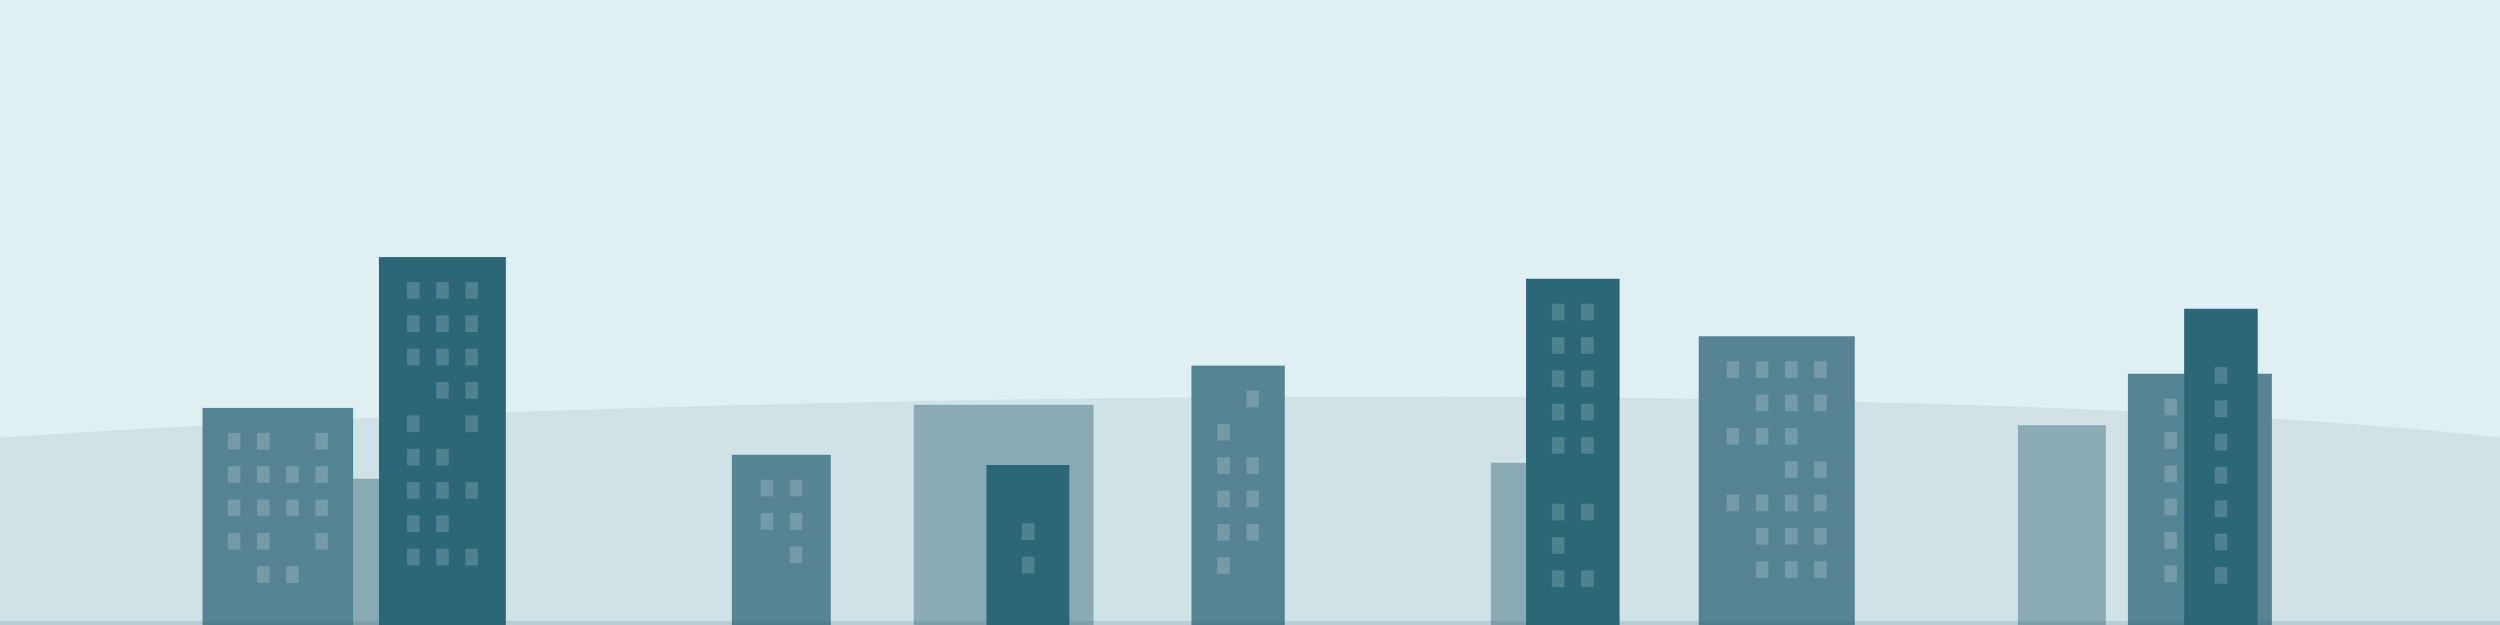
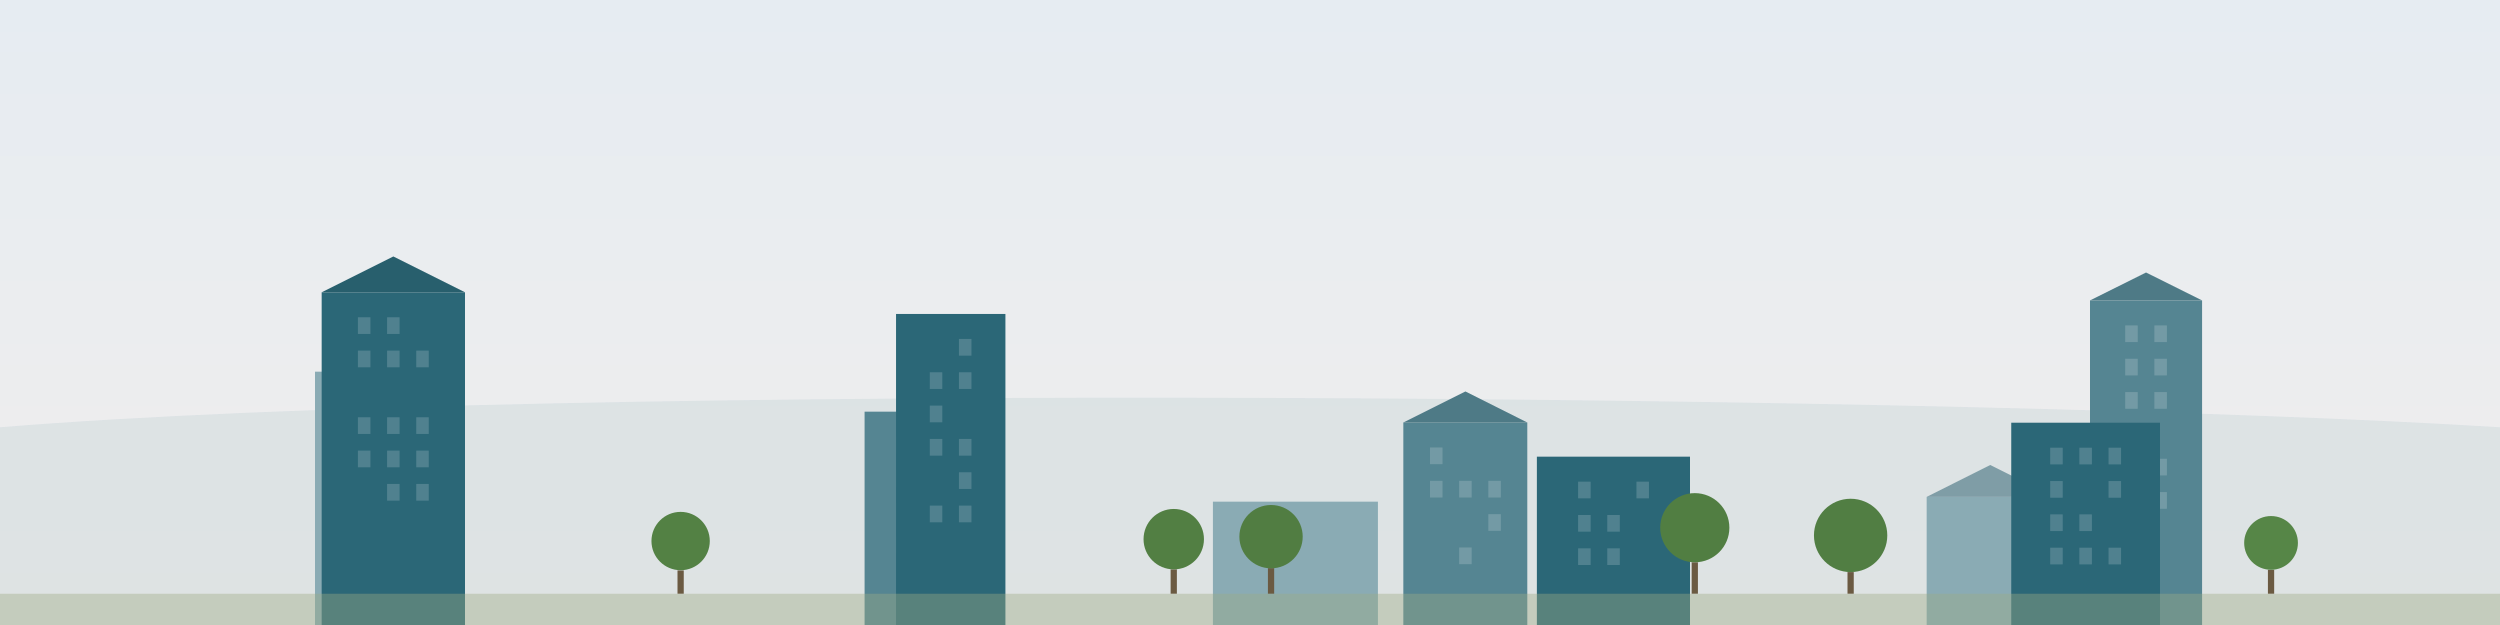
<svg xmlns="http://www.w3.org/2000/svg" viewBox="0 0 1200 300" width="1200" height="300">
-   <rect width="1200" height="300" fill="#e0eff2" />
-   <path d="M0 300 L0 210.0 C370.8 185.4, 951.4 182.4, 1200 210.0 L1200 300 Z" fill="#aac2c9" opacity="0.3" />
-   <rect x="145.3" y="229.8" width="46.3" height="70.2" fill="#8aabb4" />
-   <rect x="438.6" y="194.3" width="86.3" height="105.7" fill="#8aabb4" />
-   <rect x="715.6" y="222.1" width="40.5" height="77.9" fill="#8aabb4" />
-   <rect x="968.6" y="204.1" width="42.2" height="95.9" fill="#8aabb4" />
-   <rect x="97.2" y="195.8" width="72.3" height="104.2" fill="#558592" />
-   <rect x="109.4" y="207.8" width="6" height="8" fill="#91b0b8" opacity="0.5" />
-   <rect x="123.4" y="207.8" width="6" height="8" fill="#91b0b8" opacity="0.5" />
-   <rect x="151.4" y="207.8" width="6" height="8" fill="#91b0b8" opacity="0.5" />
-   <rect x="109.4" y="223.8" width="6" height="8" fill="#91b0b8" opacity="0.5" />
-   <rect x="123.4" y="223.8" width="6" height="8" fill="#91b0b8" opacity="0.5" />
-   <rect x="137.4" y="223.8" width="6" height="8" fill="#91b0b8" opacity="0.5" />
-   <rect x="151.4" y="223.8" width="6" height="8" fill="#91b0b8" opacity="0.5" />
-   <rect x="109.4" y="239.8" width="6" height="8" fill="#91b0b8" opacity="0.5" />
-   <rect x="123.4" y="239.8" width="6" height="8" fill="#91b0b8" opacity="0.5" />
-   <rect x="137.4" y="239.8" width="6" height="8" fill="#91b0b8" opacity="0.5" />
-   <rect x="151.4" y="239.8" width="6" height="8" fill="#91b0b8" opacity="0.5" />
-   <rect x="109.4" y="255.8" width="6" height="8" fill="#91b0b8" opacity="0.5" />
-   <rect x="123.4" y="255.8" width="6" height="8" fill="#91b0b8" opacity="0.5" />
-   <rect x="151.4" y="255.8" width="6" height="8" fill="#91b0b8" opacity="0.5" />
-   <rect x="123.4" y="271.8" width="6" height="8" fill="#91b0b8" opacity="0.5" />
-   <rect x="137.4" y="271.8" width="6" height="8" fill="#91b0b8" opacity="0.5" />
-   <rect x="351.3" y="218.3" width="47.5" height="81.7" fill="#558592" />
-   <rect x="365.1" y="230.3" width="6" height="8" fill="#91b0b8" opacity="0.5" />
-   <rect x="379.1" y="230.3" width="6" height="8" fill="#91b0b8" opacity="0.5" />
-   <rect x="365.1" y="246.3" width="6" height="8" fill="#91b0b8" opacity="0.5" />
-   <rect x="379.1" y="246.3" width="6" height="8" fill="#91b0b8" opacity="0.5" />
-   <rect x="379.1" y="262.3" width="6" height="8" fill="#91b0b8" opacity="0.5" />
-   <rect x="571.9" y="175.5" width="44.8" height="124.5" fill="#558592" />
-   <rect x="598.3" y="187.5" width="6" height="8" fill="#91b0b8" opacity="0.5" />
-   <rect x="584.3" y="203.5" width="6" height="8" fill="#91b0b8" opacity="0.5" />
-   <rect x="584.3" y="219.5" width="6" height="8" fill="#91b0b8" opacity="0.5" />
-   <rect x="598.3" y="219.5" width="6" height="8" fill="#91b0b8" opacity="0.5" />
-   <rect x="584.3" y="235.5" width="6" height="8" fill="#91b0b8" opacity="0.5" />
-   <rect x="598.3" y="235.5" width="6" height="8" fill="#91b0b8" opacity="0.5" />
-   <rect x="584.3" y="251.5" width="6" height="8" fill="#91b0b8" opacity="0.5" />
-   <rect x="598.3" y="251.5" width="6" height="8" fill="#91b0b8" opacity="0.5" />
-   <rect x="584.3" y="267.5" width="6" height="8" fill="#91b0b8" opacity="0.5" />
-   <rect x="815.4" y="161.4" width="74.9" height="138.6" fill="#558592" />
-   <rect x="828.8" y="173.4" width="6" height="8" fill="#91b0b8" opacity="0.5" />
-   <rect x="842.8" y="173.4" width="6" height="8" fill="#91b0b8" opacity="0.5" />
-   <rect x="856.8" y="173.4" width="6" height="8" fill="#91b0b8" opacity="0.5" />
-   <rect x="870.8" y="173.4" width="6" height="8" fill="#91b0b8" opacity="0.5" />
-   <rect x="842.8" y="189.4" width="6" height="8" fill="#91b0b8" opacity="0.5" />
-   <rect x="856.8" y="189.4" width="6" height="8" fill="#91b0b8" opacity="0.5" />
-   <rect x="870.8" y="189.4" width="6" height="8" fill="#91b0b8" opacity="0.5" />
-   <rect x="828.8" y="205.4" width="6" height="8" fill="#91b0b8" opacity="0.5" />
-   <rect x="842.8" y="205.4" width="6" height="8" fill="#91b0b8" opacity="0.5" />
-   <rect x="856.8" y="205.4" width="6" height="8" fill="#91b0b8" opacity="0.5" />
-   <rect x="856.8" y="221.4" width="6" height="8" fill="#91b0b8" opacity="0.5" />
-   <rect x="870.8" y="221.4" width="6" height="8" fill="#91b0b8" opacity="0.5" />
-   <rect x="828.8" y="237.4" width="6" height="8" fill="#91b0b8" opacity="0.5" />
-   <rect x="842.8" y="237.4" width="6" height="8" fill="#91b0b8" opacity="0.5" />
-   <rect x="856.8" y="237.4" width="6" height="8" fill="#91b0b8" opacity="0.5" />
-   <rect x="870.8" y="237.4" width="6" height="8" fill="#91b0b8" opacity="0.5" />
-   <rect x="842.8" y="253.4" width="6" height="8" fill="#91b0b8" opacity="0.5" />
-   <rect x="856.8" y="253.4" width="6" height="8" fill="#91b0b8" opacity="0.5" />
-   <rect x="870.8" y="253.4" width="6" height="8" fill="#91b0b8" opacity="0.5" />
-   <rect x="842.8" y="269.4" width="6" height="8" fill="#91b0b8" opacity="0.5" />
-   <rect x="856.8" y="269.4" width="6" height="8" fill="#91b0b8" opacity="0.5" />
-   <rect x="870.8" y="269.4" width="6" height="8" fill="#91b0b8" opacity="0.5" />
-   <rect x="1021.4" y="179.4" width="69.1" height="120.6" fill="#558592" />
-   <rect x="1038.9" y="191.4" width="6" height="8" fill="#91b0b8" opacity="0.5" />
-   <rect x="1066.9" y="191.4" width="6" height="8" fill="#91b0b8" opacity="0.5" />
-   <rect x="1038.9" y="207.4" width="6" height="8" fill="#91b0b8" opacity="0.5" />
-   <rect x="1066.9" y="207.4" width="6" height="8" fill="#91b0b8" opacity="0.5" />
-   <rect x="1038.9" y="223.4" width="6" height="8" fill="#91b0b8" opacity="0.5" />
-   <rect x="1052.9" y="223.4" width="6" height="8" fill="#91b0b8" opacity="0.5" />
-   <rect x="1066.9" y="223.4" width="6" height="8" fill="#91b0b8" opacity="0.5" />
-   <rect x="1038.9" y="239.4" width="6" height="8" fill="#91b0b8" opacity="0.5" />
-   <rect x="1066.9" y="239.4" width="6" height="8" fill="#91b0b8" opacity="0.5" />
-   <rect x="1038.9" y="255.4" width="6" height="8" fill="#91b0b8" opacity="0.5" />
-   <rect x="1052.9" y="255.4" width="6" height="8" fill="#91b0b8" opacity="0.5" />
-   <rect x="1038.9" y="271.4" width="6" height="8" fill="#91b0b8" opacity="0.5" />
-   <rect x="1052.9" y="271.4" width="6" height="8" fill="#91b0b8" opacity="0.5" />
-   <rect x="181.9" y="123.4" width="60.9" height="176.6" fill="#2b6777" />
-   <rect x="195.4" y="135.4" width="6" height="8" fill="#759ca7" opacity="0.5" />
-   <rect x="209.4" y="135.4" width="6" height="8" fill="#759ca7" opacity="0.5" />
-   <rect x="223.4" y="135.4" width="6" height="8" fill="#759ca7" opacity="0.5" />
-   <rect x="195.4" y="151.4" width="6" height="8" fill="#759ca7" opacity="0.5" />
-   <rect x="209.4" y="151.4" width="6" height="8" fill="#759ca7" opacity="0.5" />
-   <rect x="223.4" y="151.4" width="6" height="8" fill="#759ca7" opacity="0.5" />
-   <rect x="195.4" y="167.4" width="6" height="8" fill="#759ca7" opacity="0.5" />
-   <rect x="209.4" y="167.4" width="6" height="8" fill="#759ca7" opacity="0.5" />
-   <rect x="223.4" y="167.4" width="6" height="8" fill="#759ca7" opacity="0.5" />
-   <rect x="209.4" y="183.4" width="6" height="8" fill="#759ca7" opacity="0.5" />
-   <rect x="223.4" y="183.4" width="6" height="8" fill="#759ca7" opacity="0.5" />
-   <rect x="195.4" y="199.4" width="6" height="8" fill="#759ca7" opacity="0.5" />
-   <rect x="223.4" y="199.4" width="6" height="8" fill="#759ca7" opacity="0.5" />
-   <rect x="195.4" y="215.4" width="6" height="8" fill="#759ca7" opacity="0.5" />
-   <rect x="209.4" y="215.4" width="6" height="8" fill="#759ca7" opacity="0.5" />
-   <rect x="195.4" y="231.4" width="6" height="8" fill="#759ca7" opacity="0.5" />
-   <rect x="209.4" y="231.4" width="6" height="8" fill="#759ca7" opacity="0.5" />
-   <rect x="223.4" y="231.4" width="6" height="8" fill="#759ca7" opacity="0.5" />
-   <rect x="195.4" y="247.4" width="6" height="8" fill="#759ca7" opacity="0.5" />
-   <rect x="209.4" y="247.4" width="6" height="8" fill="#759ca7" opacity="0.5" />
-   <rect x="195.4" y="263.4" width="6" height="8" fill="#759ca7" opacity="0.5" />
-   <rect x="209.4" y="263.4" width="6" height="8" fill="#759ca7" opacity="0.5" />
-   <rect x="223.4" y="263.4" width="6" height="8" fill="#759ca7" opacity="0.5" />
-   <rect x="473.5" y="223.2" width="39.8" height="76.8" fill="#2b6777" />
-   <rect x="490.5" y="251.2" width="6" height="8" fill="#759ca7" opacity="0.5" />
-   <rect x="490.5" y="267.2" width="6" height="8" fill="#759ca7" opacity="0.5" />
-   <rect x="732.5" y="133.8" width="44.9" height="166.2" fill="#2b6777" />
-   <rect x="744.9" y="145.8" width="6" height="8" fill="#759ca7" opacity="0.5" />
-   <rect x="758.9" y="145.8" width="6" height="8" fill="#759ca7" opacity="0.5" />
-   <rect x="744.9" y="161.8" width="6" height="8" fill="#759ca7" opacity="0.5" />
-   <rect x="758.9" y="161.8" width="6" height="8" fill="#759ca7" opacity="0.5" />
-   <rect x="744.9" y="177.8" width="6" height="8" fill="#759ca7" opacity="0.5" />
-   <rect x="758.9" y="177.8" width="6" height="8" fill="#759ca7" opacity="0.5" />
-   <rect x="744.9" y="193.8" width="6" height="8" fill="#759ca7" opacity="0.5" />
-   <rect x="758.9" y="193.8" width="6" height="8" fill="#759ca7" opacity="0.5" />
-   <rect x="744.9" y="209.8" width="6" height="8" fill="#759ca7" opacity="0.5" />
-   <rect x="758.9" y="209.8" width="6" height="8" fill="#759ca7" opacity="0.5" />
-   <rect x="744.9" y="241.8" width="6" height="8" fill="#759ca7" opacity="0.5" />
-   <rect x="758.9" y="241.8" width="6" height="8" fill="#759ca7" opacity="0.5" />
-   <rect x="744.9" y="257.8" width="6" height="8" fill="#759ca7" opacity="0.5" />
-   <rect x="744.9" y="273.8" width="6" height="8" fill="#759ca7" opacity="0.5" />
-   <rect x="758.9" y="273.8" width="6" height="8" fill="#759ca7" opacity="0.5" />
-   <rect x="1048.4" y="148.2" width="35.3" height="151.8" fill="#2b6777" />
-   <rect x="1063.1" y="176.2" width="6" height="8" fill="#759ca7" opacity="0.5" />
-   <rect x="1063.1" y="192.2" width="6" height="8" fill="#759ca7" opacity="0.5" />
-   <rect x="1063.1" y="208.2" width="6" height="8" fill="#759ca7" opacity="0.5" />
-   <rect x="1063.1" y="224.2" width="6" height="8" fill="#759ca7" opacity="0.5" />
-   <rect x="1063.1" y="240.2" width="6" height="8" fill="#759ca7" opacity="0.5" />
-   <rect x="1063.1" y="256.2" width="6" height="8" fill="#759ca7" opacity="0.5" />
-   <rect x="1063.1" y="272.2" width="6" height="8" fill="#759ca7" opacity="0.5" />
-   <rect x="0" y="298" width="1200" height="2" fill="#275d6b" opacity="0.15" />
+   <defs>
+     <linearGradient id="skyGrad" x1="0" y1="0" x2="0" y2="1">
+       <stop offset="0%" stop-color="#e6ecf2" />
+       <stop offset="100%" stop-color="#f0eeec" />
+     </linearGradient>
+   </defs>
+   <rect width="1200" height="300" fill="url(#skyGrad)" />
+   <path d="M0 300 L0 205.1 C267.5 183.1, 951.4 189.5, 1200 205.1 L1200 300 Z" fill="#aac2c9" opacity="0.25" />
+   <rect x="151.2" y="178.4" width="62.7" height="121.6" fill="#8aabb4" />
+   <rect x="582.2" y="240.8" width="79.2" height="59.2" fill="#8aabb4" />
+   <rect x="924.8" y="238.5" width="61.1" height="61.5" fill="#8aabb4" />
+   <polygon points="924.8,238.5 955.3,223.2 985.9,238.5" fill="#7f9da6" />
+   <rect x="157.8" y="149.2" width="37.6" height="150.8" fill="#558592" />
+   <rect x="173.7" y="161.2" width="6" height="8" fill="#91b0b8" opacity="0.5" />
+   <rect x="173.7" y="177.2" width="6" height="8" fill="#91b0b8" opacity="0.5" />
+   <rect x="173.7" y="193.2" width="6" height="8" fill="#91b0b8" opacity="0.5" />
+   <rect x="173.7" y="225.2" width="6" height="8" fill="#91b0b8" opacity="0.5" />
+   <rect x="173.7" y="241.2" width="6" height="8" fill="#91b0b8" opacity="0.5" />
+   <rect x="415.0" y="197.6" width="50.5" height="102.4" fill="#558592" />
+   <rect x="430.3" y="209.6" width="6" height="8" fill="#91b0b8" opacity="0.5" />
+   <rect x="444.3" y="209.6" width="6" height="8" fill="#91b0b8" opacity="0.5" />
+   <rect x="430.3" y="225.6" width="6" height="8" fill="#91b0b8" opacity="0.5" />
+   <rect x="444.3" y="225.6" width="6" height="8" fill="#91b0b8" opacity="0.5" />
+   <rect x="430.3" y="241.6" width="6" height="8" fill="#91b0b8" opacity="0.5" />
+   <rect x="444.3" y="241.6" width="6" height="8" fill="#91b0b8" opacity="0.5" />
+   <rect x="430.3" y="257.6" width="6" height="8" fill="#91b0b8" opacity="0.5" />
+   <rect x="444.3" y="257.6" width="6" height="8" fill="#91b0b8" opacity="0.5" />
+   <rect x="444.3" y="273.6" width="6" height="8" fill="#91b0b8" opacity="0.5" />
+   <rect x="673.6" y="202.8" width="59.5" height="97.2" fill="#558592" />
+   <polygon points="673.6,202.8 703.4,187.9 733.1,202.8" fill="#4e7a86" />
+   <rect x="686.4" y="214.8" width="6" height="8" fill="#91b0b8" opacity="0.5" />
+   <rect x="686.4" y="230.8" width="6" height="8" fill="#91b0b8" opacity="0.5" />
+   <rect x="700.4" y="230.8" width="6" height="8" fill="#91b0b8" opacity="0.5" />
+   <rect x="714.4" y="230.8" width="6" height="8" fill="#91b0b8" opacity="0.5" />
+   <rect x="714.4" y="246.8" width="6" height="8" fill="#91b0b8" opacity="0.5" />
+   <rect x="700.4" y="262.8" width="6" height="8" fill="#91b0b8" opacity="0.5" />
+   <rect x="1003.2" y="144.2" width="53.8" height="155.8" fill="#558592" />
+   <polygon points="1003.2,144.2 1030.1,130.8 1057.0,144.2" fill="#4e7a86" />
+   <rect x="1020.1" y="156.2" width="6" height="8" fill="#91b0b8" opacity="0.5" />
+   <rect x="1034.1" y="156.2" width="6" height="8" fill="#91b0b8" opacity="0.5" />
+   <rect x="1020.1" y="172.2" width="6" height="8" fill="#91b0b8" opacity="0.5" />
+   <rect x="1034.1" y="172.2" width="6" height="8" fill="#91b0b8" opacity="0.5" />
+   <rect x="1020.1" y="188.2" width="6" height="8" fill="#91b0b8" opacity="0.5" />
+   <rect x="1034.1" y="188.2" width="6" height="8" fill="#91b0b8" opacity="0.5" />
+   <rect x="1020.1" y="220.2" width="6" height="8" fill="#91b0b8" opacity="0.5" />
+   <rect x="1034.1" y="220.2" width="6" height="8" fill="#91b0b8" opacity="0.5" />
+   <rect x="1034.1" y="236.2" width="6" height="8" fill="#91b0b8" opacity="0.5" />
+   <rect x="154.4" y="140.3" width="68.8" height="159.7" fill="#2b6777" />
+   <polygon points="154.4,140.3 188.8,123.1 223.2,140.3" fill="#285f6d" />
+   <rect x="171.8" y="152.3" width="6" height="8" fill="#759ca7" opacity="0.5" />
+   <rect x="185.8" y="152.3" width="6" height="8" fill="#759ca7" opacity="0.5" />
+   <rect x="171.8" y="168.3" width="6" height="8" fill="#759ca7" opacity="0.5" />
+   <rect x="185.8" y="168.3" width="6" height="8" fill="#759ca7" opacity="0.5" />
+   <rect x="199.8" y="168.3" width="6" height="8" fill="#759ca7" opacity="0.5" />
+   <rect x="171.8" y="200.3" width="6" height="8" fill="#759ca7" opacity="0.5" />
+   <rect x="185.8" y="200.3" width="6" height="8" fill="#759ca7" opacity="0.5" />
+   <rect x="199.8" y="200.3" width="6" height="8" fill="#759ca7" opacity="0.5" />
+   <rect x="171.8" y="216.3" width="6" height="8" fill="#759ca7" opacity="0.5" />
+   <rect x="185.8" y="216.3" width="6" height="8" fill="#759ca7" opacity="0.5" />
+   <rect x="199.8" y="216.3" width="6" height="8" fill="#759ca7" opacity="0.5" />
+   <rect x="185.8" y="232.3" width="6" height="8" fill="#759ca7" opacity="0.5" />
+   <rect x="199.8" y="232.3" width="6" height="8" fill="#759ca7" opacity="0.5" />
+   <rect x="430.1" y="150.7" width="52.5" height="149.3" fill="#2b6777" />
+   <rect x="460.3" y="162.7" width="6" height="8" fill="#759ca7" opacity="0.5" />
+   <rect x="446.3" y="178.7" width="6" height="8" fill="#759ca7" opacity="0.5" />
+   <rect x="460.3" y="178.7" width="6" height="8" fill="#759ca7" opacity="0.5" />
+   <rect x="446.3" y="194.7" width="6" height="8" fill="#759ca7" opacity="0.5" />
+   <rect x="446.3" y="210.7" width="6" height="8" fill="#759ca7" opacity="0.5" />
+   <rect x="460.3" y="210.7" width="6" height="8" fill="#759ca7" opacity="0.5" />
+   <rect x="460.3" y="226.7" width="6" height="8" fill="#759ca7" opacity="0.5" />
+   <rect x="446.3" y="242.7" width="6" height="8" fill="#759ca7" opacity="0.5" />
+   <rect x="460.3" y="242.7" width="6" height="8" fill="#759ca7" opacity="0.5" />
+   <rect x="737.7" y="219.2" width="73.5" height="80.8" fill="#2b6777" />
+   <rect x="757.5" y="231.2" width="6" height="8" fill="#759ca7" opacity="0.5" />
+   <rect x="785.5" y="231.2" width="6" height="8" fill="#759ca7" opacity="0.5" />
+   <rect x="757.5" y="247.2" width="6" height="8" fill="#759ca7" opacity="0.5" />
+   <rect x="771.5" y="247.2" width="6" height="8" fill="#759ca7" opacity="0.5" />
+   <rect x="757.5" y="263.2" width="6" height="8" fill="#759ca7" opacity="0.5" />
+   <rect x="771.5" y="263.2" width="6" height="8" fill="#759ca7" opacity="0.5" />
+   <rect x="965.4" y="202.9" width="71.4" height="97.1" fill="#2b6777" />
+   <rect x="984.1" y="214.9" width="6" height="8" fill="#759ca7" opacity="0.5" />
+   <rect x="998.1" y="214.9" width="6" height="8" fill="#759ca7" opacity="0.5" />
+   <rect x="1012.1" y="214.9" width="6" height="8" fill="#759ca7" opacity="0.5" />
+   <rect x="984.1" y="230.9" width="6" height="8" fill="#759ca7" opacity="0.5" />
+   <rect x="1012.1" y="230.9" width="6" height="8" fill="#759ca7" opacity="0.5" />
+   <rect x="984.1" y="246.9" width="6" height="8" fill="#759ca7" opacity="0.5" />
+   <rect x="998.1" y="246.9" width="6" height="8" fill="#759ca7" opacity="0.5" />
+   <rect x="984.1" y="262.9" width="6" height="8" fill="#759ca7" opacity="0.5" />
+   <rect x="998.1" y="262.9" width="6" height="8" fill="#759ca7" opacity="0.5" />
+   <rect x="1012.1" y="262.9" width="6" height="8" fill="#759ca7" opacity="0.5" />
+   <line x1="326.7" y1="285.0" x2="326.7" y2="273.8" stroke="#6b5a42" stroke-width="3" />
+   <circle cx="326.7" cy="259.7" r="14.0" fill="#538144" />
+   <line x1="610.1" y1="285.0" x2="610.1" y2="272.7" stroke="#6b5a42" stroke-width="3" />
+   <circle cx="610.1" cy="257.6" r="15.2" fill="#517d42" />
+   <line x1="888.3" y1="285.0" x2="888.3" y2="274.6" stroke="#6b5a42" stroke-width="3" />
+   <circle cx="888.3" cy="257.0" r="17.6" fill="#517e43" />
+   <line x1="1090.1" y1="285.0" x2="1090.1" y2="273.5" stroke="#6b5a42" stroke-width="3" />
+   <circle cx="1090.1" cy="260.6" r="12.9" fill="#568647" />
+   <line x1="813.5" y1="285.0" x2="813.5" y2="269.9" stroke="#6b5a42" stroke-width="3" />
+   <circle cx="813.5" cy="253.3" r="16.6" fill="#517e42" />
+   <line x1="563.4" y1="285.0" x2="563.4" y2="273.3" stroke="#6b5a42" stroke-width="3" />
+   <circle cx="563.4" cy="258.8" r="14.5" fill="#527f43" />
+   <rect x="0" y="285" width="1200" height="15" fill="#9aaa85" opacity="0.4" />
</svg>
